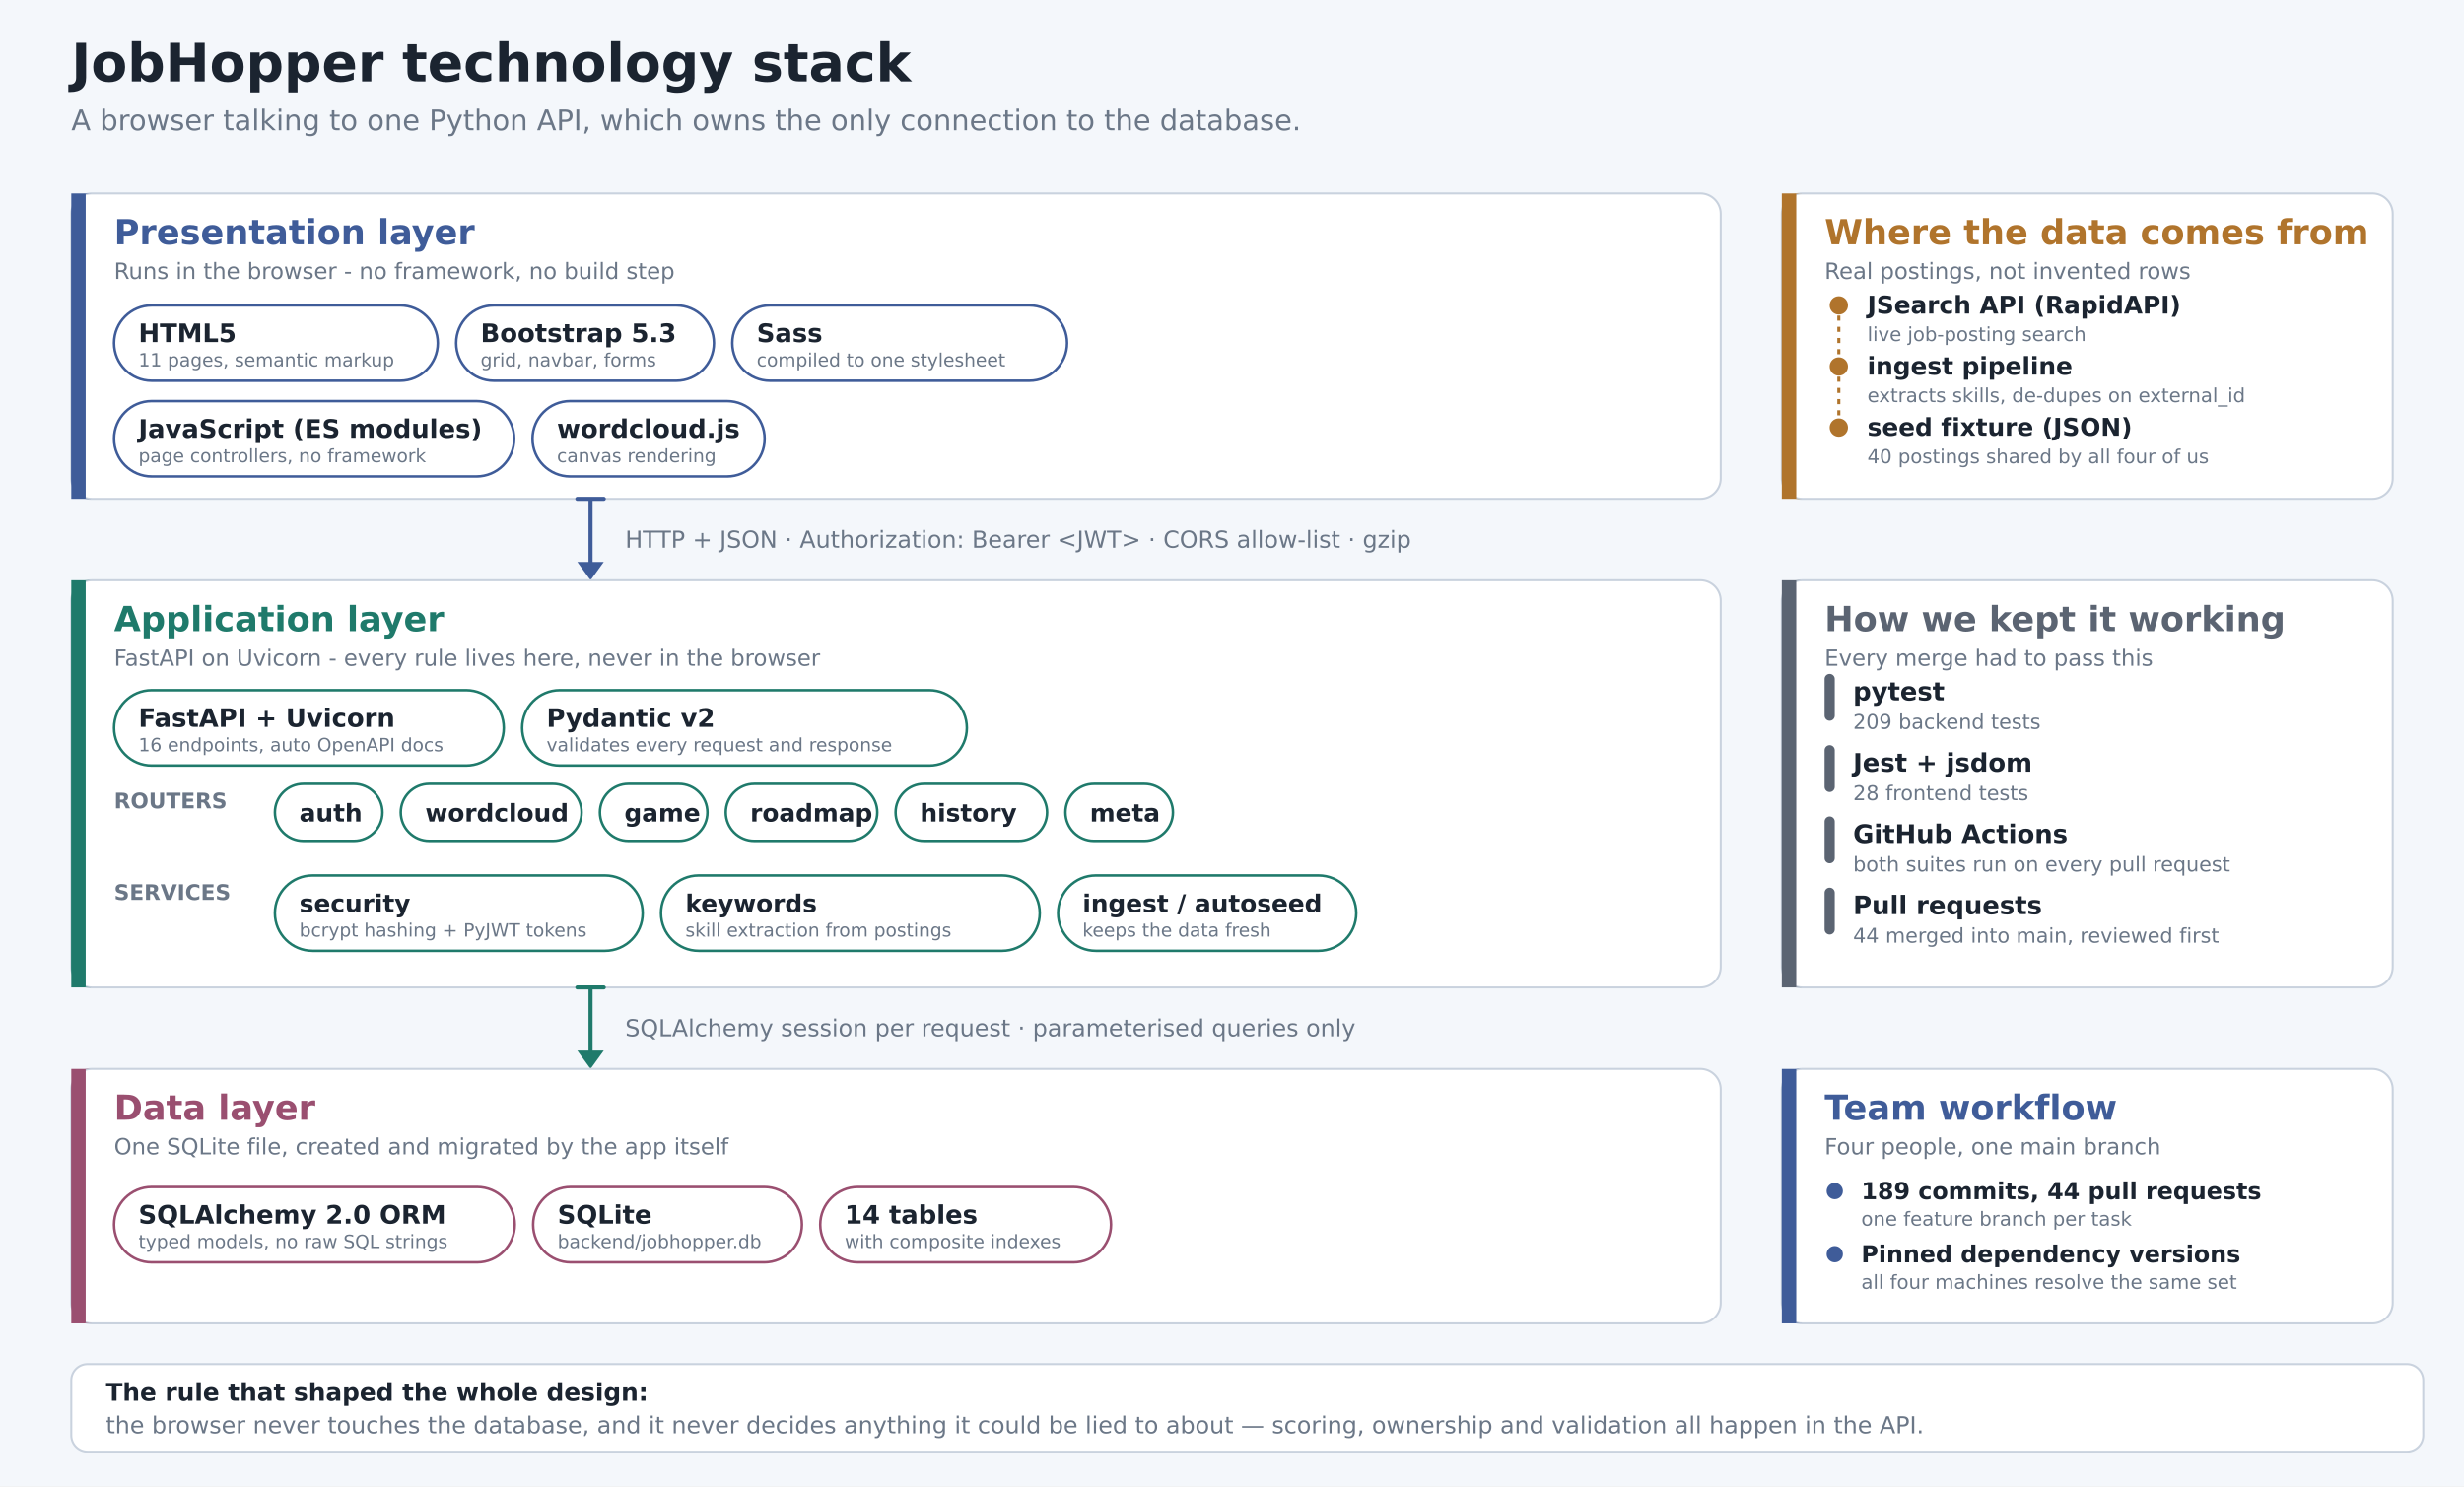
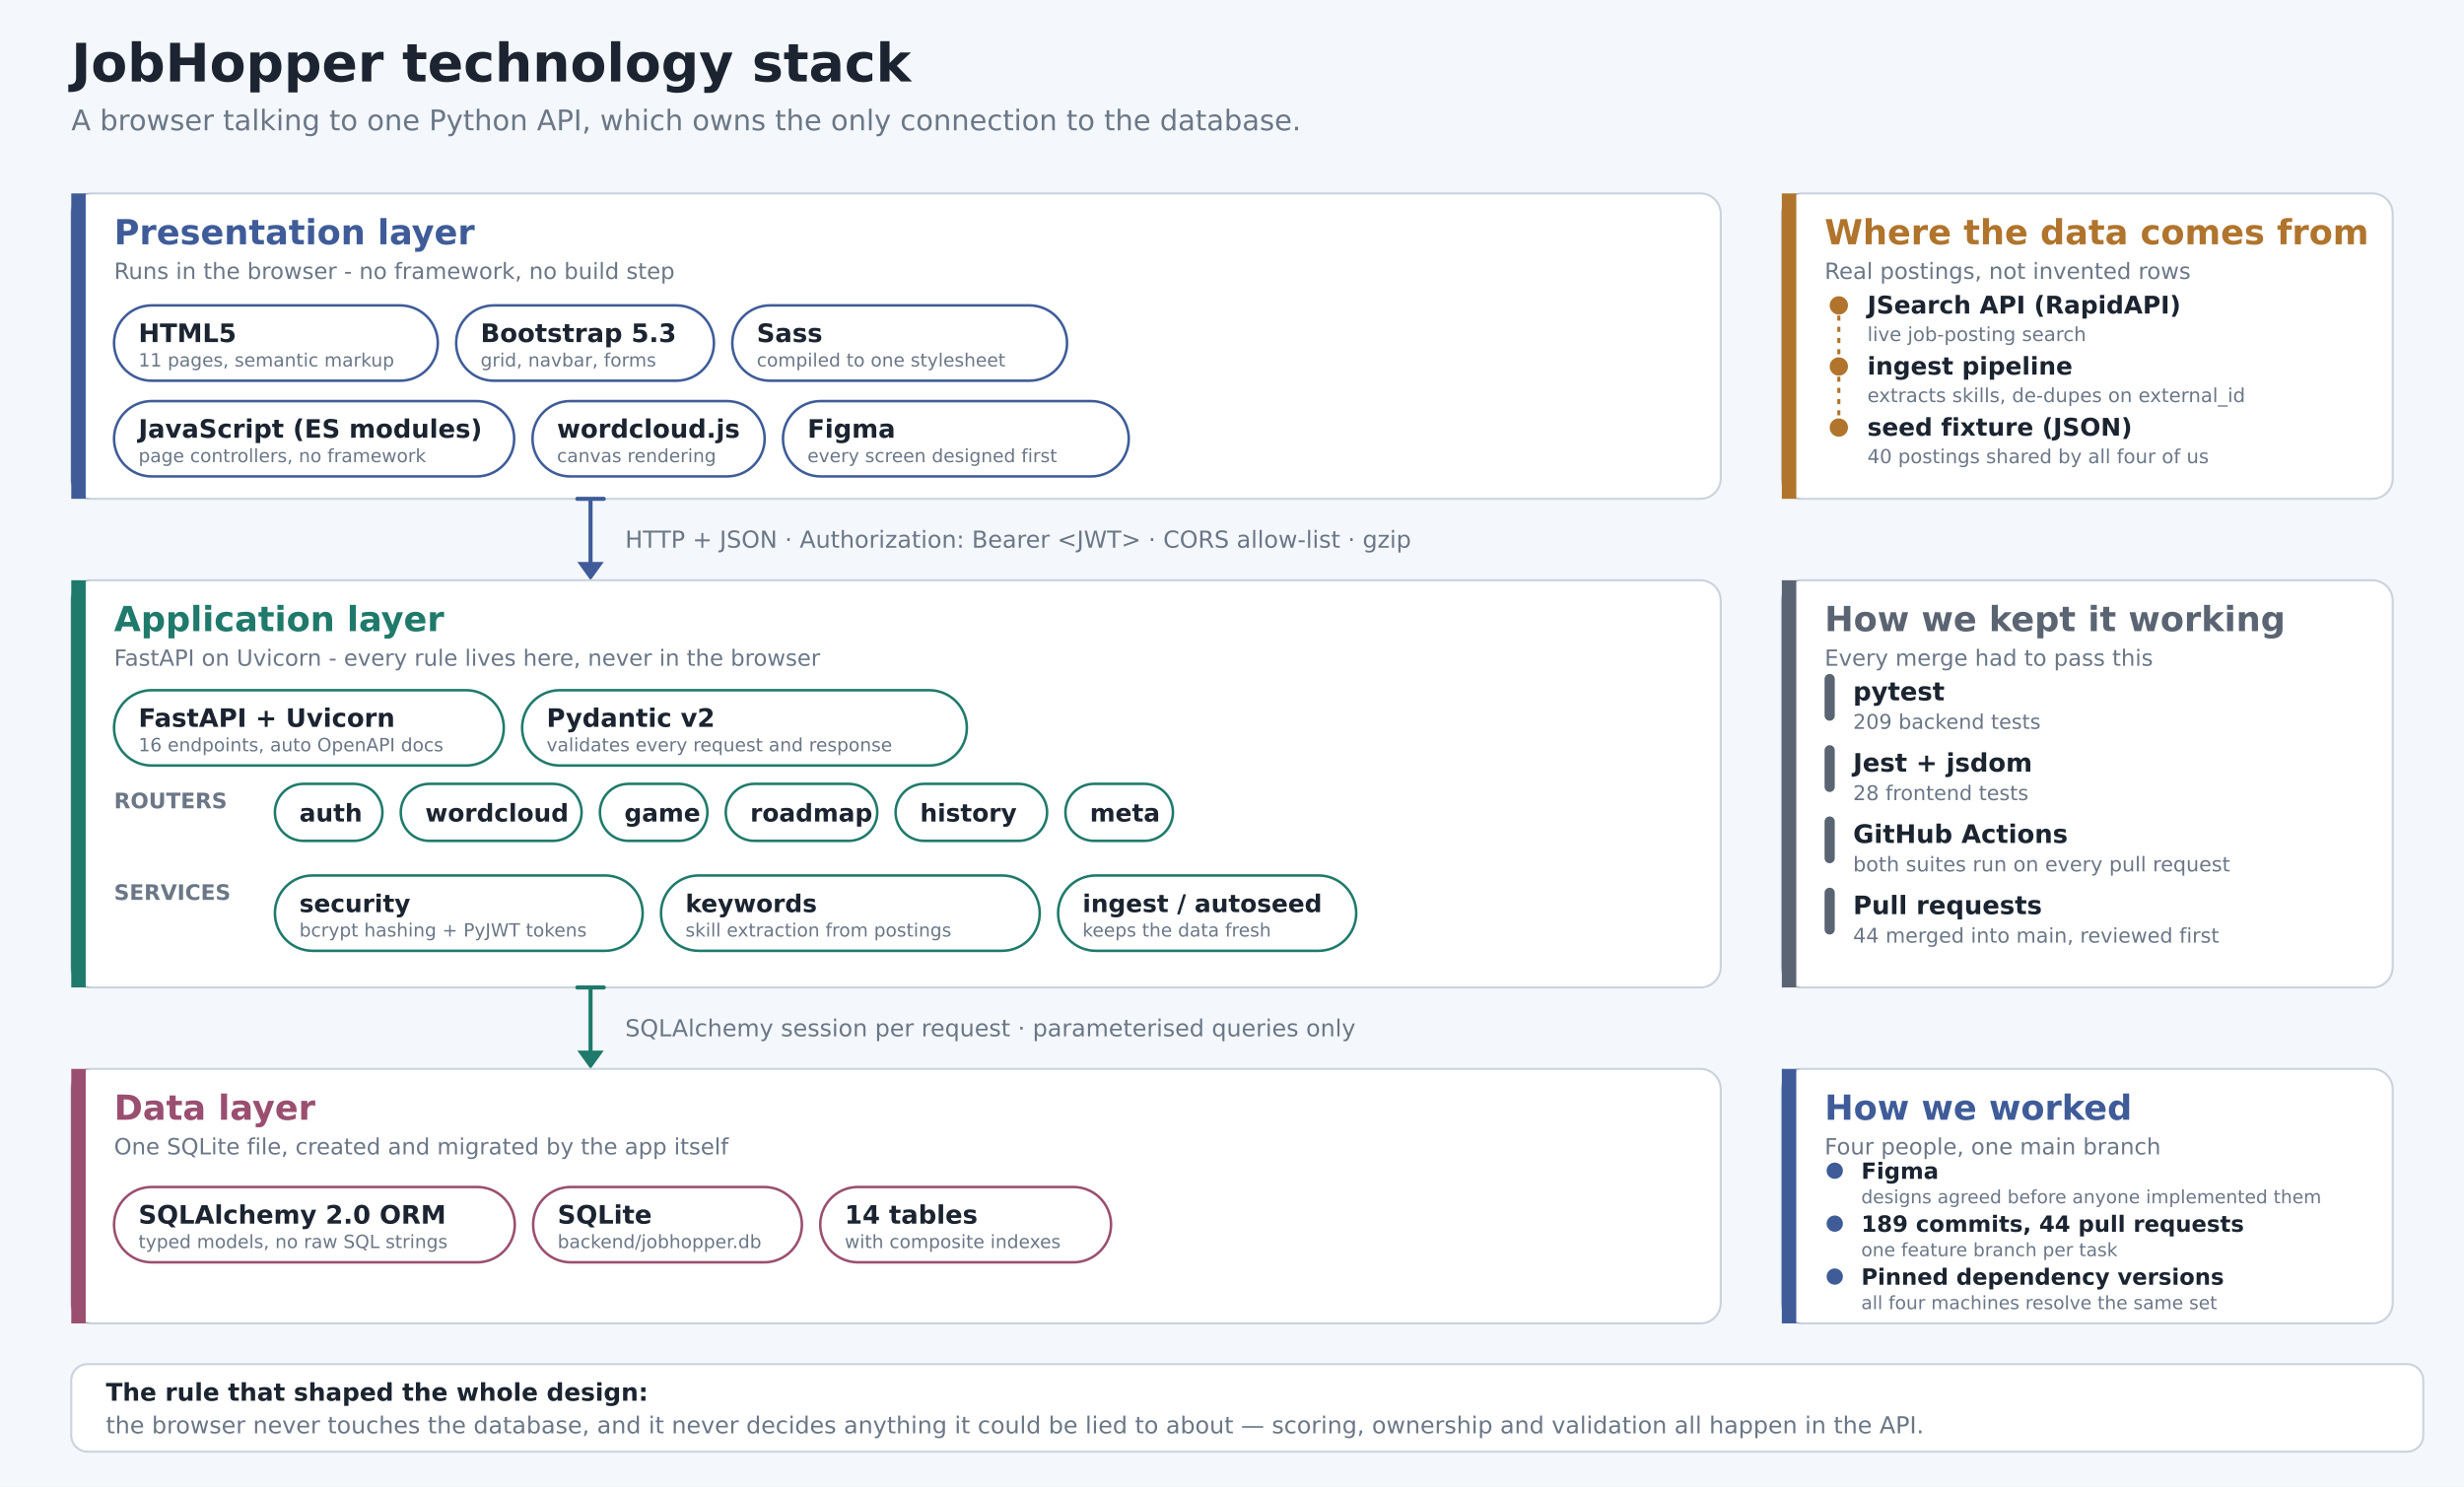
<svg xmlns="http://www.w3.org/2000/svg" width="2420" height="1460" viewBox="0 0 2420 1460">
  <rect width="2420" height="1460" fill="#F4F7FB" />
  <text x="70" y="80" font-family="DejaVu Sans" font-size="52" font-weight="bold" fill="#1B2430">JobHopper technology stack</text>
  <text x="70" y="128" font-family="DejaVu Sans" font-size="28" fill="#6B7787">A browser talking to one Python API, which owns the only connection to the database.</text>
  <rect x="70" y="190" width="1620" height="300" rx="20" fill="#FFFFFF" stroke="#C9D2DE" stroke-width="2" />
  <path d="M70,470 L70,210 Q70,190 90,190 L84,190 L84,490 L90,490 Q70,490 70,470 Z" fill="#3F5C99" />
  <rect x="70" y="190" width="14" height="300" fill="#3F5C99" />
  <text x="112" y="240" font-family="DejaVu Sans" font-size="34" font-weight="bold" fill="#3F5C99">Presentation layer</text>
  <text x="112" y="274" font-family="DejaVu Sans" font-size="22" fill="#6B7787">Runs in the browser - no framework, no build step</text>
  <rect x="112" y="300" width="318.0" height="74" rx="37.0" fill="#FFFFFF" stroke="#3F5C99" stroke-width="2.5" />
  <text x="136" y="336" font-family="DejaVu Sans" font-size="25" font-weight="bold" fill="#1B2430">HTML5</text>
  <text x="136" y="360" font-family="DejaVu Sans" font-size="18" fill="#6B7787">11 pages, semantic markup</text>
  <rect x="448.0" y="300" width="253.2" height="74" rx="37.0" fill="#FFFFFF" stroke="#3F5C99" stroke-width="2.5" />
  <text x="472.0" y="336" font-family="DejaVu Sans" font-size="25" font-weight="bold" fill="#1B2430">Bootstrap 5.3</text>
  <text x="472.0" y="360" font-family="DejaVu Sans" font-size="18" fill="#6B7787">grid, navbar, forms</text>
  <rect x="719.2" y="300" width="328.8" height="74" rx="37.0" fill="#FFFFFF" stroke="#3F5C99" stroke-width="2.5" />
  <text x="743.2" y="336" font-family="DejaVu Sans" font-size="25" font-weight="bold" fill="#1B2430">Sass</text>
  <text x="743.2" y="360" font-family="DejaVu Sans" font-size="18" fill="#6B7787">compiled to one stylesheet</text>
  <rect x="112" y="394" width="393.0" height="74" rx="37.0" fill="#FFFFFF" stroke="#3F5C99" stroke-width="2.5" />
  <text x="136" y="430" font-family="DejaVu Sans" font-size="25" font-weight="bold" fill="#1B2430">JavaScript (ES modules)</text>
  <text x="136" y="454" font-family="DejaVu Sans" font-size="18" fill="#6B7787">page controllers, no framework</text>
  <rect x="523.0" y="394" width="228.0" height="74" rx="37.0" fill="#FFFFFF" stroke="#3F5C99" stroke-width="2.5" />
  <text x="547.0" y="430" font-family="DejaVu Sans" font-size="25" font-weight="bold" fill="#1B2430">wordcloud.js</text>
  <text x="547.0" y="454" font-family="DejaVu Sans" font-size="18" fill="#6B7787">canvas rendering</text>
+   <rect x="769.0" y="394" width="339.6" height="74" rx="37.0" fill="#FFFFFF" stroke="#3F5C99" stroke-width="2.5" />
+   <text x="793.0" y="430" font-family="DejaVu Sans" font-size="25" font-weight="bold" fill="#1B2430">Figma</text>
+   <text x="793.0" y="454" font-family="DejaVu Sans" font-size="18" fill="#6B7787">every screen designed first</text>
  <line x1="580.0" y1="490" x2="580.0" y2="554" stroke="#3F5C99" stroke-width="4" />
  <path d="M567.0,552 L580.0,570 L593.0,552 Z" fill="#3F5C99" />
  <line x1="567.0" y1="490" x2="593.0" y2="490" stroke="#3F5C99" stroke-width="4" stroke-linecap="round" />
  <text x="614.0" y="538.0" font-family="DejaVu Sans" font-size="23" fill="#6B7787">HTTP + JSON  ·  Authorization: Bearer &lt;JWT&gt;  ·  CORS allow-list  ·  gzip</text>
  <rect x="70" y="570" width="1620" height="400" rx="20" fill="#FFFFFF" stroke="#C9D2DE" stroke-width="2" />
  <path d="M70,950 L70,590 Q70,570 90,570 L84,570 L84,970 L90,970 Q70,970 70,950 Z" fill="#1F7A6B" />
  <rect x="70" y="570" width="14" height="400" fill="#1F7A6B" />
  <text x="112" y="620" font-family="DejaVu Sans" font-size="34" font-weight="bold" fill="#1F7A6B">Application layer</text>
  <text x="112" y="654" font-family="DejaVu Sans" font-size="22" fill="#6B7787">FastAPI on Uvicorn - every rule lives here, never in the browser</text>
  <rect x="112" y="678" width="382.8" height="74" rx="37.0" fill="#FFFFFF" stroke="#1F7A6B" stroke-width="2.5" />
  <text x="136" y="714" font-family="DejaVu Sans" font-size="25" font-weight="bold" fill="#1B2430">FastAPI + Uvicorn</text>
  <text x="136" y="738" font-family="DejaVu Sans" font-size="18" fill="#6B7787">16 endpoints, auto OpenAPI docs</text>
  <rect x="512.8" y="678" width="436.8" height="74" rx="37.0" fill="#FFFFFF" stroke="#1F7A6B" stroke-width="2.5" />
  <text x="536.8" y="714" font-family="DejaVu Sans" font-size="25" font-weight="bold" fill="#1B2430">Pydantic v2</text>
  <text x="536.8" y="738" font-family="DejaVu Sans" font-size="18" fill="#6B7787">validates every request and response</text>
  <text x="112" y="794" font-family="DejaVu Sans" font-size="21" font-weight="bold" fill="#6B7787">ROUTERS</text>
  <rect x="270" y="770" width="105.6" height="56" rx="28.0" fill="#FFFFFF" stroke="#1F7A6B" stroke-width="2.5" />
  <text x="294" y="807" font-family="DejaVu Sans" font-size="24" font-weight="bold" fill="#1B2430">auth</text>
  <rect x="393.6" y="770" width="177.6" height="56" rx="28.0" fill="#FFFFFF" stroke="#1F7A6B" stroke-width="2.5" />
  <text x="417.6" y="807" font-family="DejaVu Sans" font-size="24" font-weight="bold" fill="#1B2430">wordcloud</text>
  <rect x="589.2" y="770" width="105.6" height="56" rx="28.0" fill="#FFFFFF" stroke="#1F7A6B" stroke-width="2.5" />
  <text x="613.2" y="807" font-family="DejaVu Sans" font-size="24" font-weight="bold" fill="#1B2430">game</text>
  <rect x="712.8" y="770" width="148.8" height="56" rx="28.0" fill="#FFFFFF" stroke="#1F7A6B" stroke-width="2.5" />
  <text x="736.8" y="807" font-family="DejaVu Sans" font-size="24" font-weight="bold" fill="#1B2430">roadmap</text>
  <rect x="879.6" y="770" width="148.8" height="56" rx="28.0" fill="#FFFFFF" stroke="#1F7A6B" stroke-width="2.5" />
  <text x="903.6" y="807" font-family="DejaVu Sans" font-size="24" font-weight="bold" fill="#1B2430">history</text>
  <rect x="1046.4" y="770" width="105.6" height="56" rx="28.0" fill="#FFFFFF" stroke="#1F7A6B" stroke-width="2.5" />
  <text x="1070.4" y="807" font-family="DejaVu Sans" font-size="24" font-weight="bold" fill="#1B2430">meta</text>
  <text x="112" y="884" font-family="DejaVu Sans" font-size="21" font-weight="bold" fill="#6B7787">SERVICES</text>
  <rect x="270" y="860" width="361.2" height="74" rx="37.0" fill="#FFFFFF" stroke="#1F7A6B" stroke-width="2.5" />
  <text x="294" y="896" font-family="DejaVu Sans" font-size="24" font-weight="bold" fill="#1B2430">security</text>
  <text x="294" y="920" font-family="DejaVu Sans" font-size="18" fill="#6B7787">bcrypt hashing + PyJWT tokens</text>
  <rect x="649.2" y="860" width="372.0" height="74" rx="37.0" fill="#FFFFFF" stroke="#1F7A6B" stroke-width="2.5" />
  <text x="673.2" y="896" font-family="DejaVu Sans" font-size="24" font-weight="bold" fill="#1B2430">keywords</text>
  <text x="673.2" y="920" font-family="DejaVu Sans" font-size="18" fill="#6B7787">skill extraction from postings</text>
  <rect x="1039.2" y="860" width="292.8" height="74" rx="37.0" fill="#FFFFFF" stroke="#1F7A6B" stroke-width="2.5" />
  <text x="1063.2" y="896" font-family="DejaVu Sans" font-size="24" font-weight="bold" fill="#1B2430">ingest / autoseed</text>
  <text x="1063.2" y="920" font-family="DejaVu Sans" font-size="18" fill="#6B7787">keeps the data fresh</text>
  <line x1="580.0" y1="970" x2="580.0" y2="1034" stroke="#1F7A6B" stroke-width="4" />
  <path d="M567.0,1032 L580.0,1050 L593.0,1032 Z" fill="#1F7A6B" />
  <line x1="567.0" y1="970" x2="593.0" y2="970" stroke="#1F7A6B" stroke-width="4" stroke-linecap="round" />
  <text x="614.0" y="1018.0" font-family="DejaVu Sans" font-size="23" fill="#6B7787">SQLAlchemy session per request  ·  parameterised queries only</text>
  <rect x="70" y="1050" width="1620" height="250" rx="20" fill="#FFFFFF" stroke="#C9D2DE" stroke-width="2" />
  <path d="M70,1280 L70,1070 Q70,1050 90,1050 L84,1050 L84,1300 L90,1300 Q70,1300 70,1280 Z" fill="#9A4F70" />
  <rect x="70" y="1050" width="14" height="250" fill="#9A4F70" />
  <text x="112" y="1100" font-family="DejaVu Sans" font-size="34" font-weight="bold" fill="#9A4F70">Data layer</text>
  <text x="112" y="1134" font-family="DejaVu Sans" font-size="22" fill="#6B7787">One SQLite file, created and migrated by the app itself</text>
  <rect x="112" y="1166" width="393.6" height="74" rx="37.0" fill="#FFFFFF" stroke="#9A4F70" stroke-width="2.5" />
  <text x="136" y="1202" font-family="DejaVu Sans" font-size="25" font-weight="bold" fill="#1B2430">SQLAlchemy 2.0 ORM</text>
  <text x="136" y="1226" font-family="DejaVu Sans" font-size="18" fill="#6B7787">typed models, no raw SQL strings</text>
  <rect x="523.6" y="1166" width="264.0" height="74" rx="37.0" fill="#FFFFFF" stroke="#9A4F70" stroke-width="2.5" />
  <text x="547.6" y="1202" font-family="DejaVu Sans" font-size="25" font-weight="bold" fill="#1B2430">SQLite</text>
  <text x="547.6" y="1226" font-family="DejaVu Sans" font-size="18" fill="#6B7787">backend/jobhopper.db</text>
  <rect x="805.6" y="1166" width="285.6" height="74" rx="37.0" fill="#FFFFFF" stroke="#9A4F70" stroke-width="2.5" />
  <text x="829.6" y="1202" font-family="DejaVu Sans" font-size="25" font-weight="bold" fill="#1B2430">14 tables</text>
  <text x="829.6" y="1226" font-family="DejaVu Sans" font-size="18" fill="#6B7787">with composite indexes</text>
  <rect x="1750" y="190" width="600" height="300" rx="20" fill="#FFFFFF" stroke="#C9D2DE" stroke-width="2" />
  <path d="M1750,470 L1750,210 Q1750,190 1770,190 L1764,190 L1764,490 L1770,490 Q1750,490 1750,470 Z" fill="#B0742C" />
  <rect x="1750" y="190" width="14" height="300" fill="#B0742C" />
  <text x="1792" y="240" font-family="DejaVu Sans" font-size="34" font-weight="bold" fill="#B0742C">Where the data comes from</text>
  <text x="1792" y="274" font-family="DejaVu Sans" font-size="22" fill="#6B7787">Real postings, not invented rows</text>
  <circle cx="1806" cy="300" r="9" fill="#B0742C" />
  <text x="1834" y="308" font-family="DejaVu Sans" font-size="24" font-weight="bold" fill="#1B2430">JSearch API (RapidAPI)</text>
  <text x="1834" y="335" font-family="DejaVu Sans" font-size="19" fill="#6B7787">live job-posting search</text>
  <line x1="1806" y1="310" x2="1806" y2="350" stroke="#B0742C" stroke-width="3" stroke-dasharray="5 6" />
  <circle cx="1806" cy="360" r="9" fill="#B0742C" />
  <text x="1834" y="368" font-family="DejaVu Sans" font-size="24" font-weight="bold" fill="#1B2430">ingest pipeline</text>
  <text x="1834" y="395" font-family="DejaVu Sans" font-size="19" fill="#6B7787">extracts skills, de-dupes on external_id</text>
  <line x1="1806" y1="370" x2="1806" y2="410" stroke="#B0742C" stroke-width="3" stroke-dasharray="5 6" />
  <circle cx="1806" cy="420" r="9" fill="#B0742C" />
  <text x="1834" y="428" font-family="DejaVu Sans" font-size="24" font-weight="bold" fill="#1B2430">seed fixture (JSON)</text>
  <text x="1834" y="455" font-family="DejaVu Sans" font-size="19" fill="#6B7787">40 postings shared by all four of us</text>
  <rect x="1750" y="570" width="600" height="400" rx="20" fill="#FFFFFF" stroke="#C9D2DE" stroke-width="2" />
  <path d="M1750,950 L1750,590 Q1750,570 1770,570 L1764,570 L1764,970 L1770,970 Q1750,970 1750,950 Z" fill="#5B6472" />
  <rect x="1750" y="570" width="14" height="400" fill="#5B6472" />
  <text x="1792" y="620" font-family="DejaVu Sans" font-size="34" font-weight="bold" fill="#5B6472">How we kept it working</text>
  <text x="1792" y="654" font-family="DejaVu Sans" font-size="22" fill="#6B7787">Every merge had to pass this</text>
  <rect x="1792" y="662" width="10" height="46" rx="5" fill="#5B6472" />
  <text x="1820" y="688" font-family="DejaVu Sans" font-size="25" font-weight="bold" fill="#1B2430">pytest</text>
  <text x="1820" y="716" font-family="DejaVu Sans" font-size="20" fill="#6B7787">209 backend tests</text>
  <rect x="1792" y="732" width="10" height="46" rx="5" fill="#5B6472" />
  <text x="1820" y="758" font-family="DejaVu Sans" font-size="25" font-weight="bold" fill="#1B2430">Jest + jsdom</text>
  <text x="1820" y="786" font-family="DejaVu Sans" font-size="20" fill="#6B7787">28 frontend tests</text>
  <rect x="1792" y="802" width="10" height="46" rx="5" fill="#5B6472" />
  <text x="1820" y="828" font-family="DejaVu Sans" font-size="25" font-weight="bold" fill="#1B2430">GitHub Actions</text>
  <text x="1820" y="856" font-family="DejaVu Sans" font-size="20" fill="#6B7787">both suites run on every pull request</text>
  <rect x="1792" y="872" width="10" height="46" rx="5" fill="#5B6472" />
  <text x="1820" y="898" font-family="DejaVu Sans" font-size="25" font-weight="bold" fill="#1B2430">Pull requests</text>
  <text x="1820" y="926" font-family="DejaVu Sans" font-size="20" fill="#6B7787">44 merged into main, reviewed first</text>
  <rect x="1750" y="1050" width="600" height="250" rx="20" fill="#FFFFFF" stroke="#C9D2DE" stroke-width="2" />
  <path d="M1750,1280 L1750,1070 Q1750,1050 1770,1050 L1764,1050 L1764,1300 L1770,1300 Q1750,1300 1750,1280 Z" fill="#3F5C99" />
  <rect x="1750" y="1050" width="14" height="250" fill="#3F5C99" />
-   <text x="1792" y="1100" font-family="DejaVu Sans" font-size="34" font-weight="bold" fill="#3F5C99">Team workflow</text>
+   <text x="1792" y="1100" font-family="DejaVu Sans" font-size="34" font-weight="bold" fill="#3F5C99">How we worked</text>
  <text x="1792" y="1134" font-family="DejaVu Sans" font-size="22" fill="#6B7787">Four people, one main branch</text>
-   <circle cx="1802" cy="1170" r="8" fill="#3F5C99" />
-   <text x="1828" y="1178" font-family="DejaVu Sans" font-size="23" font-weight="bold" fill="#1B2430">189 commits, 44 pull requests</text>
-   <text x="1828" y="1204" font-family="DejaVu Sans" font-size="19" fill="#6B7787">one feature branch per task</text>
-   <circle cx="1802" cy="1232" r="8" fill="#3F5C99" />
-   <text x="1828" y="1240" font-family="DejaVu Sans" font-size="23" font-weight="bold" fill="#1B2430">Pinned dependency versions</text>
-   <text x="1828" y="1266" font-family="DejaVu Sans" font-size="19" fill="#6B7787">all four machines resolve the same set</text>
+   <circle cx="1802" cy="1150" r="8" fill="#3F5C99" />
+   <text x="1828" y="1158" font-family="DejaVu Sans" font-size="22" font-weight="bold" fill="#1B2430">Figma</text>
+   <text x="1828" y="1182" font-family="DejaVu Sans" font-size="18" fill="#6B7787">designs agreed before anyone implemented them</text>
+   <circle cx="1802" cy="1202" r="8" fill="#3F5C99" />
+   <text x="1828" y="1210" font-family="DejaVu Sans" font-size="22" font-weight="bold" fill="#1B2430">189 commits, 44 pull requests</text>
+   <text x="1828" y="1234" font-family="DejaVu Sans" font-size="18" fill="#6B7787">one feature branch per task</text>
+   <circle cx="1802" cy="1254" r="8" fill="#3F5C99" />
+   <text x="1828" y="1262" font-family="DejaVu Sans" font-size="22" font-weight="bold" fill="#1B2430">Pinned dependency versions</text>
+   <text x="1828" y="1286" font-family="DejaVu Sans" font-size="18" fill="#6B7787">all four machines resolve the same set</text>
  <rect x="70" y="1340" width="2310" height="86" rx="16" fill="#FFFFFF" stroke="#C9D2DE" stroke-width="2" />
  <text x="104" y="1376" font-family="DejaVu Sans" font-size="24" font-weight="bold" fill="#1B2430">The rule that shaped the whole design:</text>
  <text x="104" y="1408" font-family="DejaVu Sans" font-size="23" fill="#6B7787">the browser never touches the database, and it never decides anything it could be lied to about — scoring, ownership and validation all happen in the API.</text>
</svg>
